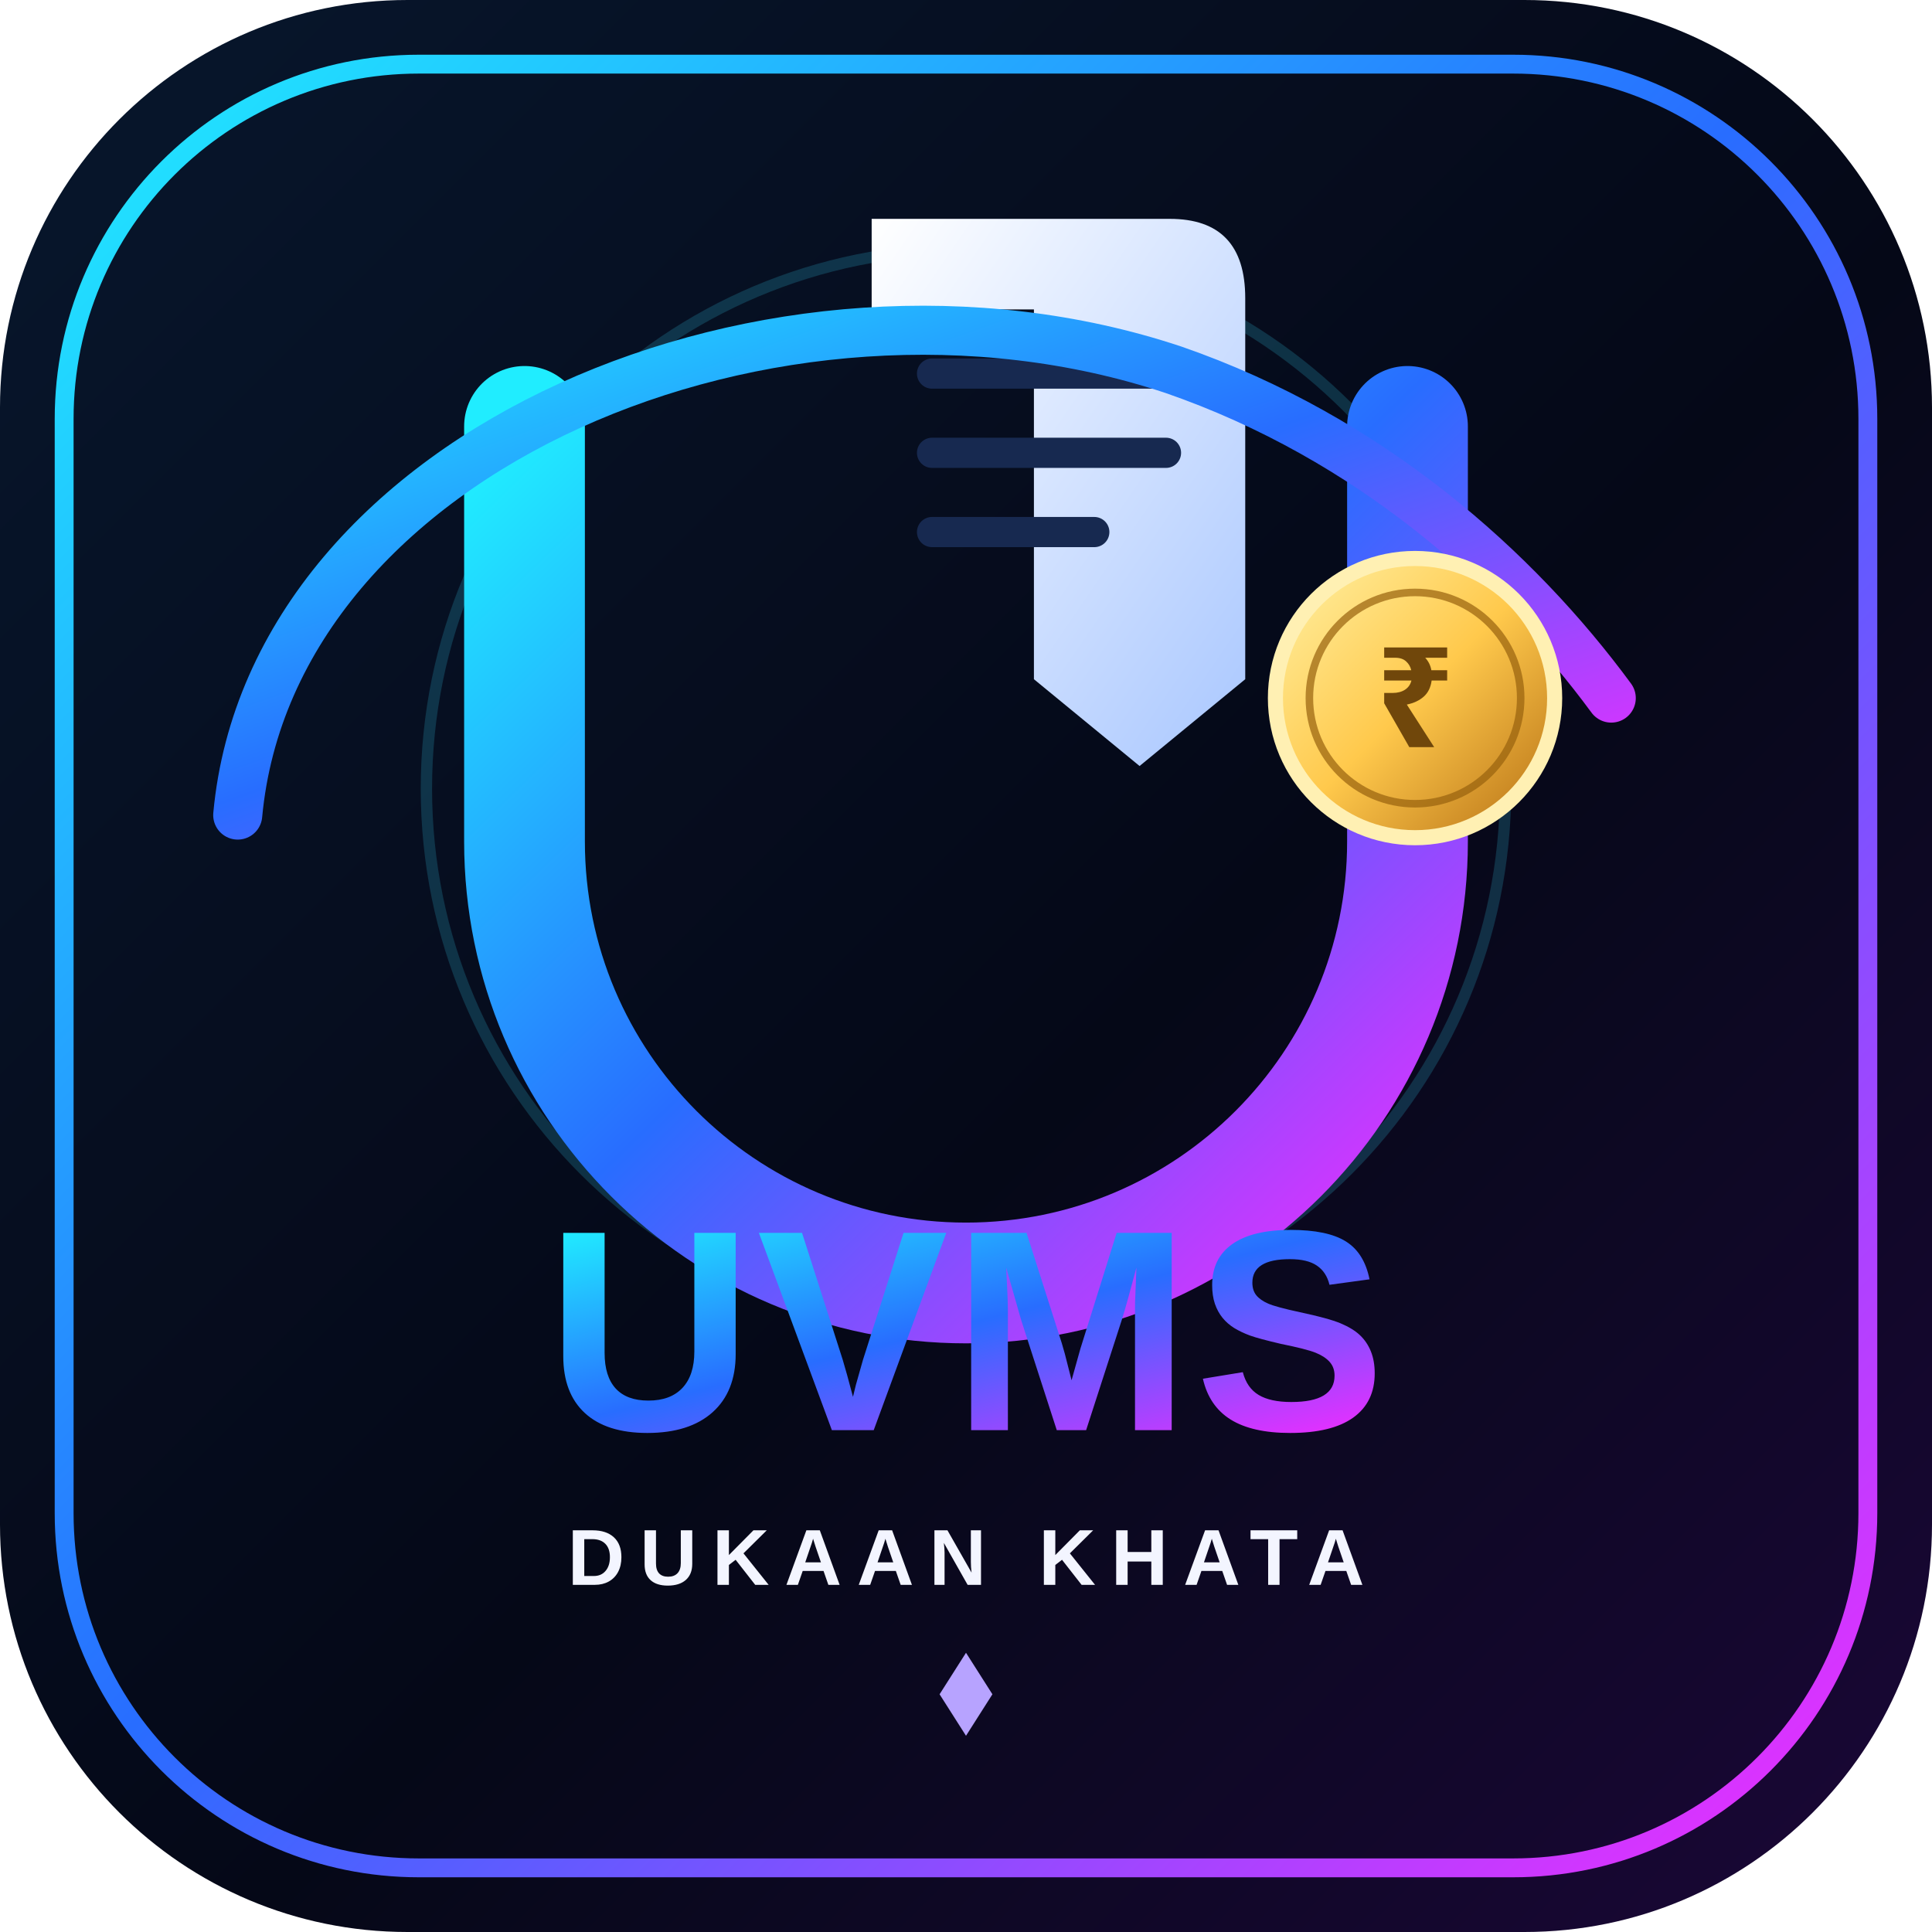
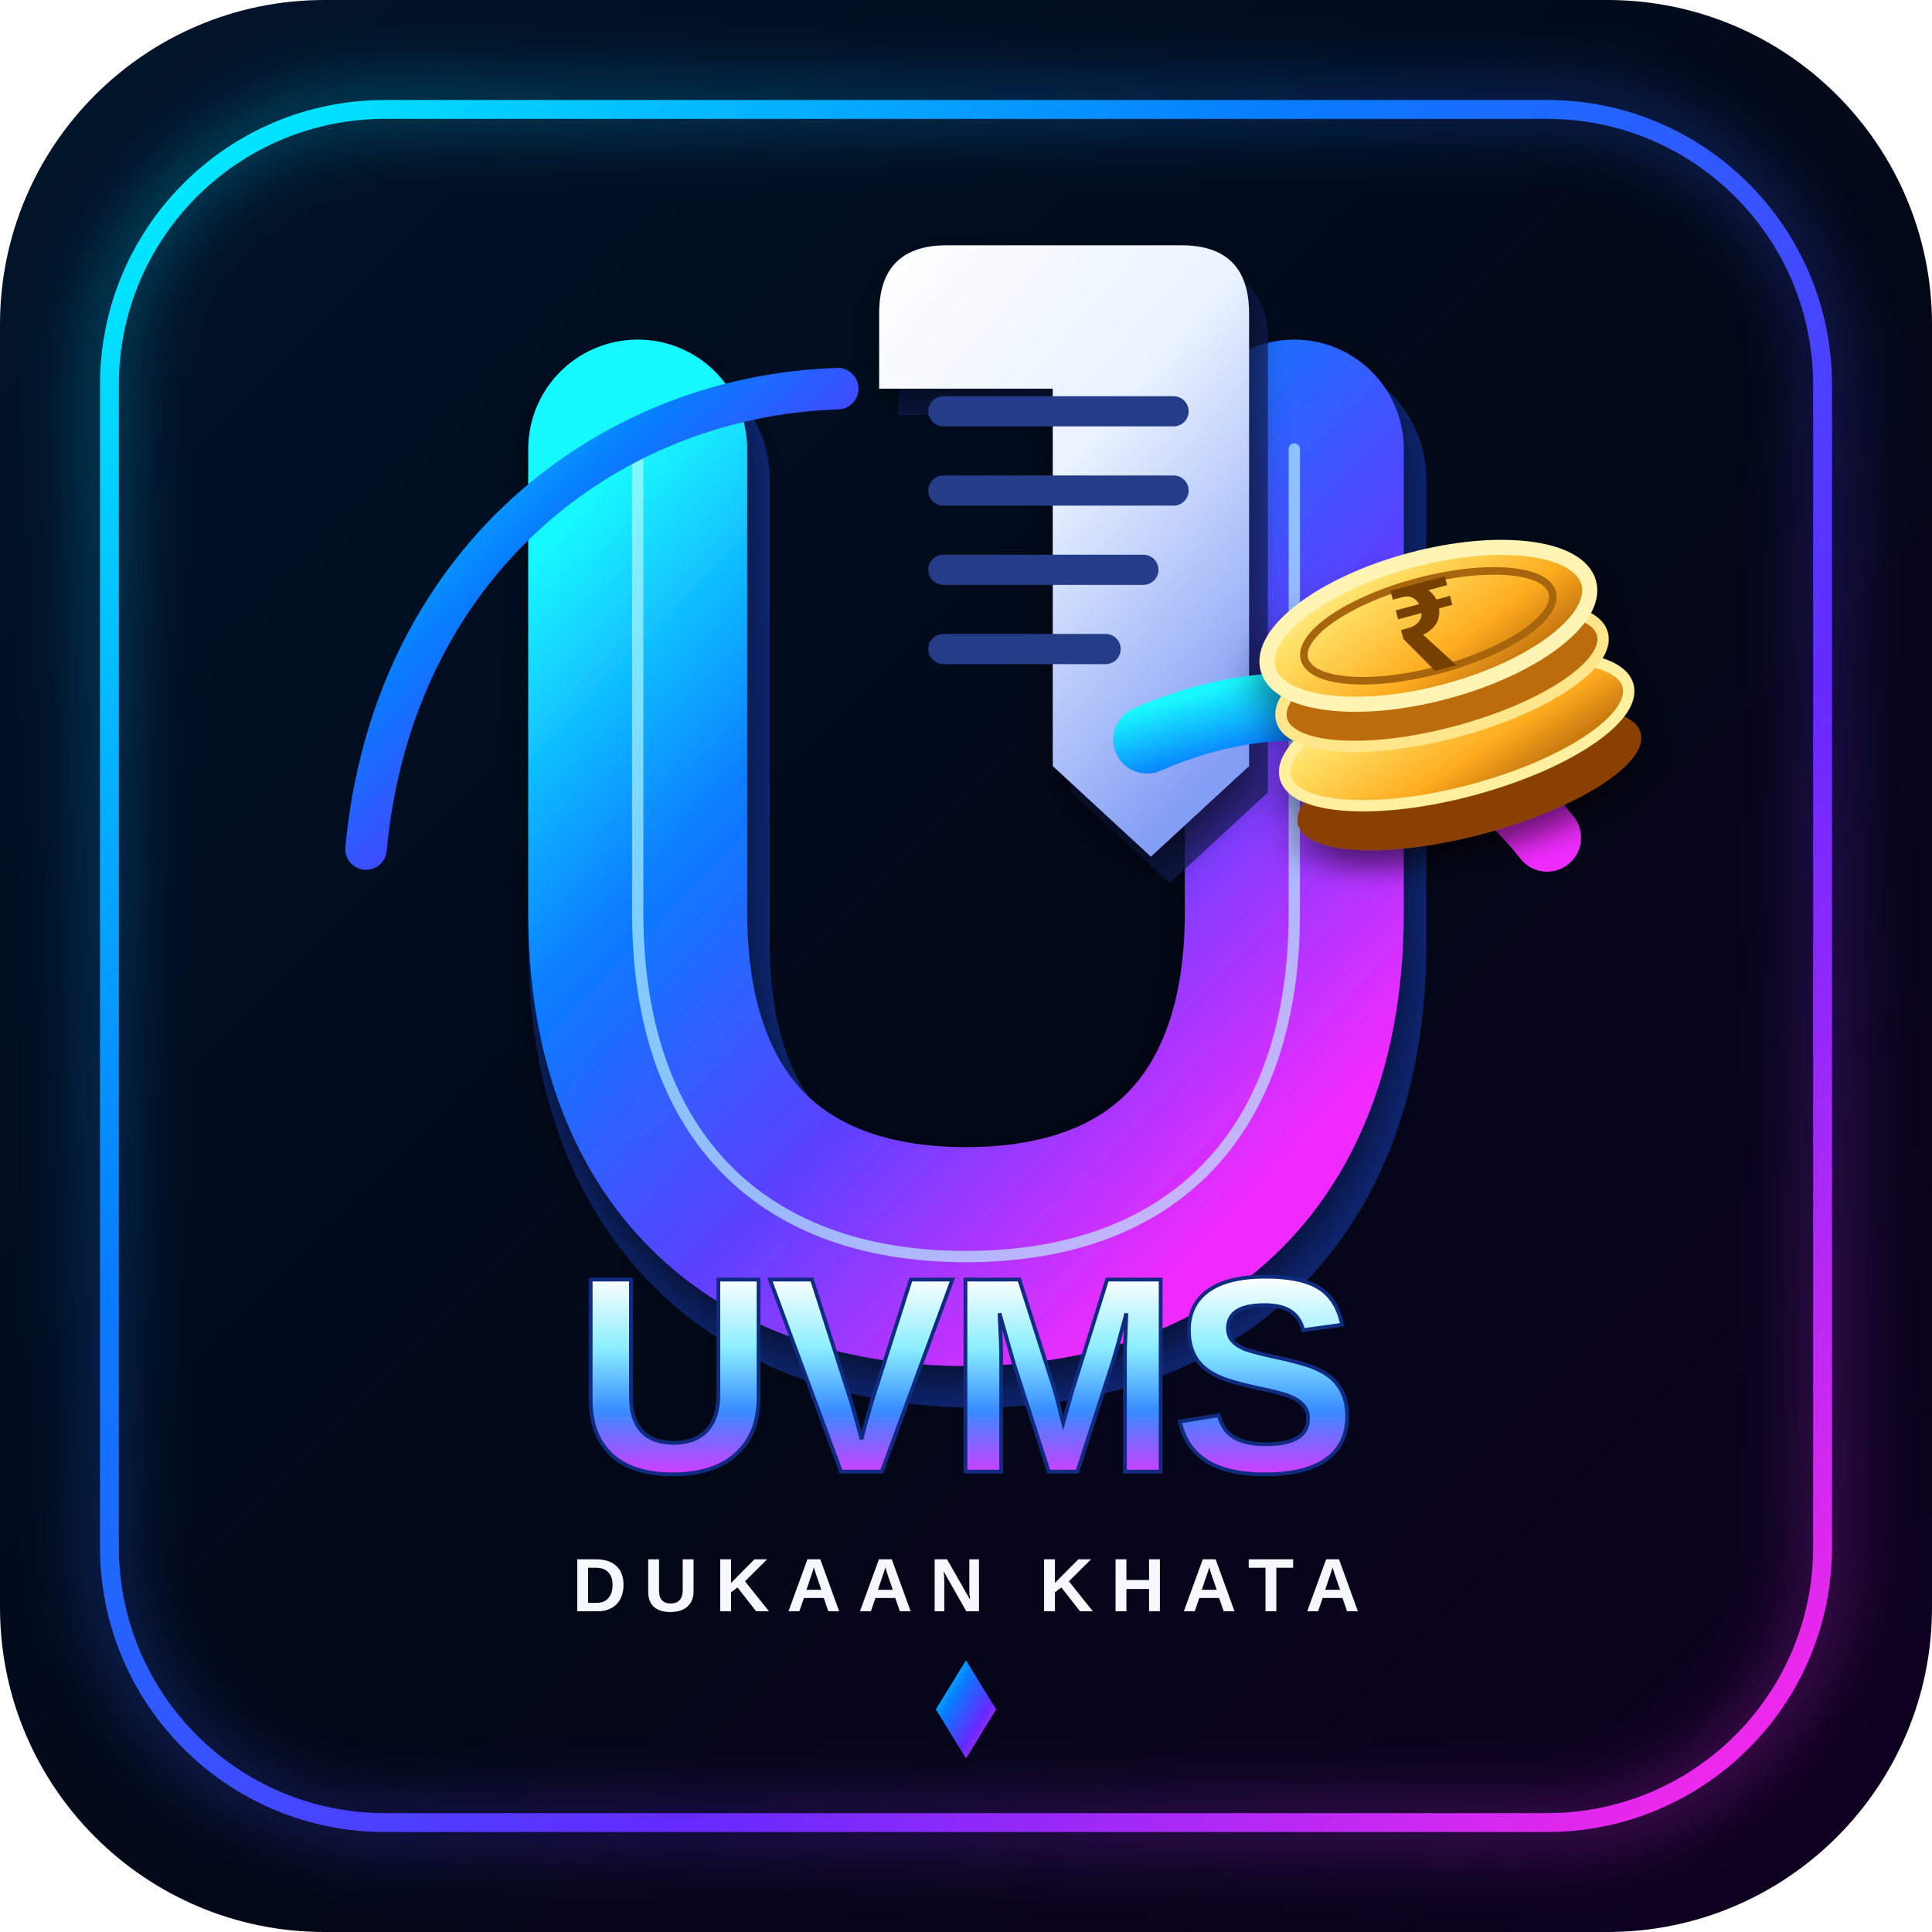
<svg xmlns="http://www.w3.org/2000/svg" width="512" height="512" viewBox="0 0 512 512">
  <defs>
    <linearGradient id="bg" x1="0" y1="0" x2="1" y2="1">
-       <stop stop-color="#07172d" />
-       <stop offset=".56" stop-color="#050817" />
-       <stop offset="1" stop-color="#1b0738" />
+       <stop stop-color="#00152c" />
+       <stop offset=".55" stop-color="#020817" />
+       <stop offset="1" stop-color="#100021" />
    </linearGradient>
-     <linearGradient id="neon" x1="0" y1="0" x2="1" y2="1">
-       <stop stop-color="#20edff" />
-       <stop offset=".48" stop-color="#286dff" />
-       <stop offset="1" stop-color="#ef2cff" />
+     <linearGradient id="frame" x1="0" y1="0" x2="1" y2="1">
+       <stop stop-color="#00f4ff" />
+       <stop offset=".34" stop-color="#087cff" />
+       <stop offset=".67" stop-color="#652aff" />
+       <stop offset="1" stop-color="#ff28e9" />
    </linearGradient>
-     <linearGradient id="paper" x1="0" y1="0" x2="1" y2="1">
+     <linearGradient id="u" x1="0" y1="0" x2=".85" y2="1">
+       <stop stop-color="#19f8ff" />
+       <stop offset=".32" stop-color="#087dff" />
+       <stop offset=".63" stop-color="#5942ff" />
+       <stop offset="1" stop-color="#f02bff" />
+     </linearGradient>
+     <linearGradient id="paper" x1="0" y1="0" x2=".7" y2="1">
      <stop stop-color="#fff" />
-       <stop offset="1" stop-color="#a9c7ff" />
+       <stop offset=".48" stop-color="#eaf3ff" />
+       <stop offset="1" stop-color="#839ef5" />
    </linearGradient>
    <linearGradient id="gold" x1="0" y1="0" x2="1" y2="1">
-       <stop stop-color="#fff2a6" />
-       <stop offset=".5" stop-color="#ffc94c" />
-       <stop offset="1" stop-color="#b36c12" />
+       <stop stop-color="#fff7b0" />
+       <stop offset=".25" stop-color="#ffdf63" />
+       <stop offset=".62" stop-color="#ffad20" />
+       <stop offset="1" stop-color="#9a4c00" />
    </linearGradient>
+     <linearGradient id="text" x1="0" y1="0" x2="0" y2="1">
+       <stop stop-color="#fff" />
+       <stop offset=".36" stop-color="#8ceeff" />
+       <stop offset=".68" stop-color="#388bff" />
+       <stop offset="1" stop-color="#d13cff" />
+     </linearGradient>
+     <filter id="glow" x="-40%" y="-40%" width="180%" height="180%">
+       <feGaussianBlur stdDeviation="8" />
+     </filter>
+     <filter id="shadow" x="-30%" y="-30%" width="160%" height="160%">
+       <feGaussianBlur in="SourceAlpha" stdDeviation="5" />
+       <feOffset dy="5" />
+       <feComponentTransfer>
+         <feFuncA type="linear" slope=".55" />
+       </feComponentTransfer>
+       <feMerge>
+         <feMergeNode />
+         <feMergeNode in="SourceGraphic" />
+       </feMerge>
+     </filter>
  </defs>
-   <rect width="512" height="512" rx="108" fill="url(#bg)" />
-   <rect x="17" y="17" width="478" height="478" rx="94" fill="none" stroke="url(#neon)" stroke-width="5" />
-   <circle cx="256" cy="209" r="143" fill="none" stroke="#38dfff" stroke-opacity=".18" stroke-width="3" />
-   <path d="M139 113v110a117 117 0 0 0 234 0V113" fill="none" stroke="url(#neon)" stroke-width="32" stroke-linecap="round" />
-   <path d="M231 58h79q20 0 20 21v101l-28 23-28-23V82h-43Z" fill="url(#paper)" />
-   <path d="M247 99h62M247 120h62M247 141h43" stroke="#172950" stroke-width="8" stroke-linecap="round" />
-   <path d="M63 216C72 119 206 63 311 98c52 18 91 53 116 87" fill="none" stroke="url(#neon)" stroke-width="13" stroke-linecap="round" />
-   <circle cx="375" cy="185" r="37" fill="url(#gold)" stroke="#fff0b3" stroke-width="4" />
-   <circle cx="375" cy="185" r="28" fill="none" stroke="#98610d" stroke-opacity=".7" stroke-width="2" />
-   <text x="375" y="198" font-family="Arial,sans-serif" font-size="37" font-weight="900" text-anchor="middle" fill="#70470b">₹</text>
-   <text x="256" y="379" font-family="Arial,sans-serif" font-size="76" font-weight="900" letter-spacing="1" text-anchor="middle" fill="url(#neon)">UVMS</text>
-   <text x="256" y="420" font-family="Arial,sans-serif" font-size="21" font-weight="700" letter-spacing="4" text-anchor="middle" fill="#f3f5ff">DUKAAN KHATA</text>
-   <path d="M144 449h82m60 0h82" stroke="url(#neon)" stroke-width="3" stroke-linecap="round" />
-   <path d="m256 438 7 11-7 11-7-11Z" fill="#b7a3ff" />
+   <rect width="512" height="512" rx="86" fill="url(#bg)" />
+   <rect x="28" y="28" width="456" height="456" rx="74" fill="none" stroke="url(#frame)" stroke-width="12" opacity=".28" filter="url(#glow)" />
+   <rect x="29" y="29" width="454" height="454" rx="73" fill="none" stroke="url(#frame)" stroke-width="5" />
+   <path d="M169 119v123c0 57 31 91 87 91s87-34 87-91V119" fill="none" stroke="#102d87" stroke-width="64" stroke-linecap="round" stroke-linejoin="round" opacity=".8" transform="translate(3 8)" />
+   <path d="M169 119v123c0 57 31 91 87 91s87-34 87-91V119" fill="none" stroke="url(#u)" stroke-width="58" stroke-linecap="round" stroke-linejoin="round" filter="url(#shadow)" />
+   <path d="M169 119v123c0 57 31 91 87 91s87-34 87-91V119" fill="none" stroke="#bafaff" stroke-width="3" stroke-linecap="round" opacity=".65" />
+   <path d="M233 83q0-18 18-18h62q18 0 18 18v120l-26 24-26-24V103h-46Z" fill="#111d56" opacity=".7" transform="translate(5 7)" />
+   <path d="M233 83q0-18 18-18h62q18 0 18 18v120l-26 24-26-24V103h-46Z" fill="url(#paper)" filter="url(#shadow)" />
+   <path d="M250 109h61M250 130h61M250 151h53M250 172h43" stroke="#253c89" stroke-width="8" stroke-linecap="round" />
+   <path d="M97 225C104 150 160 105 222 103" fill="none" stroke="url(#frame)" stroke-width="11" stroke-linecap="round" />
+   <path d="M304 196c46-20 83-3 106 26" fill="none" stroke="url(#u)" stroke-width="18" stroke-linecap="round" />
+   <g filter="url(#shadow)" transform="rotate(-15 385 190)">
+     <ellipse cx="385" cy="207" rx="47" ry="15" fill="#8a4100" />
+     <ellipse cx="385" cy="194" rx="47" ry="16" fill="url(#gold)" stroke="#fff0a0" stroke-width="3" />
+     <ellipse cx="385" cy="179" rx="44" ry="15" fill="#bd6c08" stroke="#ffe68a" stroke-width="3" />
+     <ellipse cx="385" cy="165" rx="44" ry="18" fill="url(#gold)" stroke="#fff4b3" stroke-width="4" />
+     <ellipse cx="385" cy="165" rx="34" ry="12" fill="none" stroke="#a7650c" stroke-width="2" />
+     <text x="385" y="177" text-anchor="middle" font-family="Arial,sans-serif" font-size="33" font-weight="900" fill="#754100">₹</text>
+   </g>
+   <text x="256" y="390" text-anchor="middle" font-family="Arial,sans-serif" font-size="74" font-weight="900" letter-spacing="-2" fill="url(#text)" stroke="#102c81" stroke-width="1">UVMS</text>
+   <text x="256" y="427" text-anchor="middle" font-family="Arial,sans-serif" font-size="20" font-weight="700" letter-spacing="4.5" fill="#f6f8ff">DUKAAN KHATA</text>
+   <path d="M120 453h118m36 0h118" stroke="url(#frame)" stroke-width="3" stroke-linecap="round" />
+   <path d="M256 440l8 13-8 13-8-13Z" fill="url(#frame)" />
</svg>
